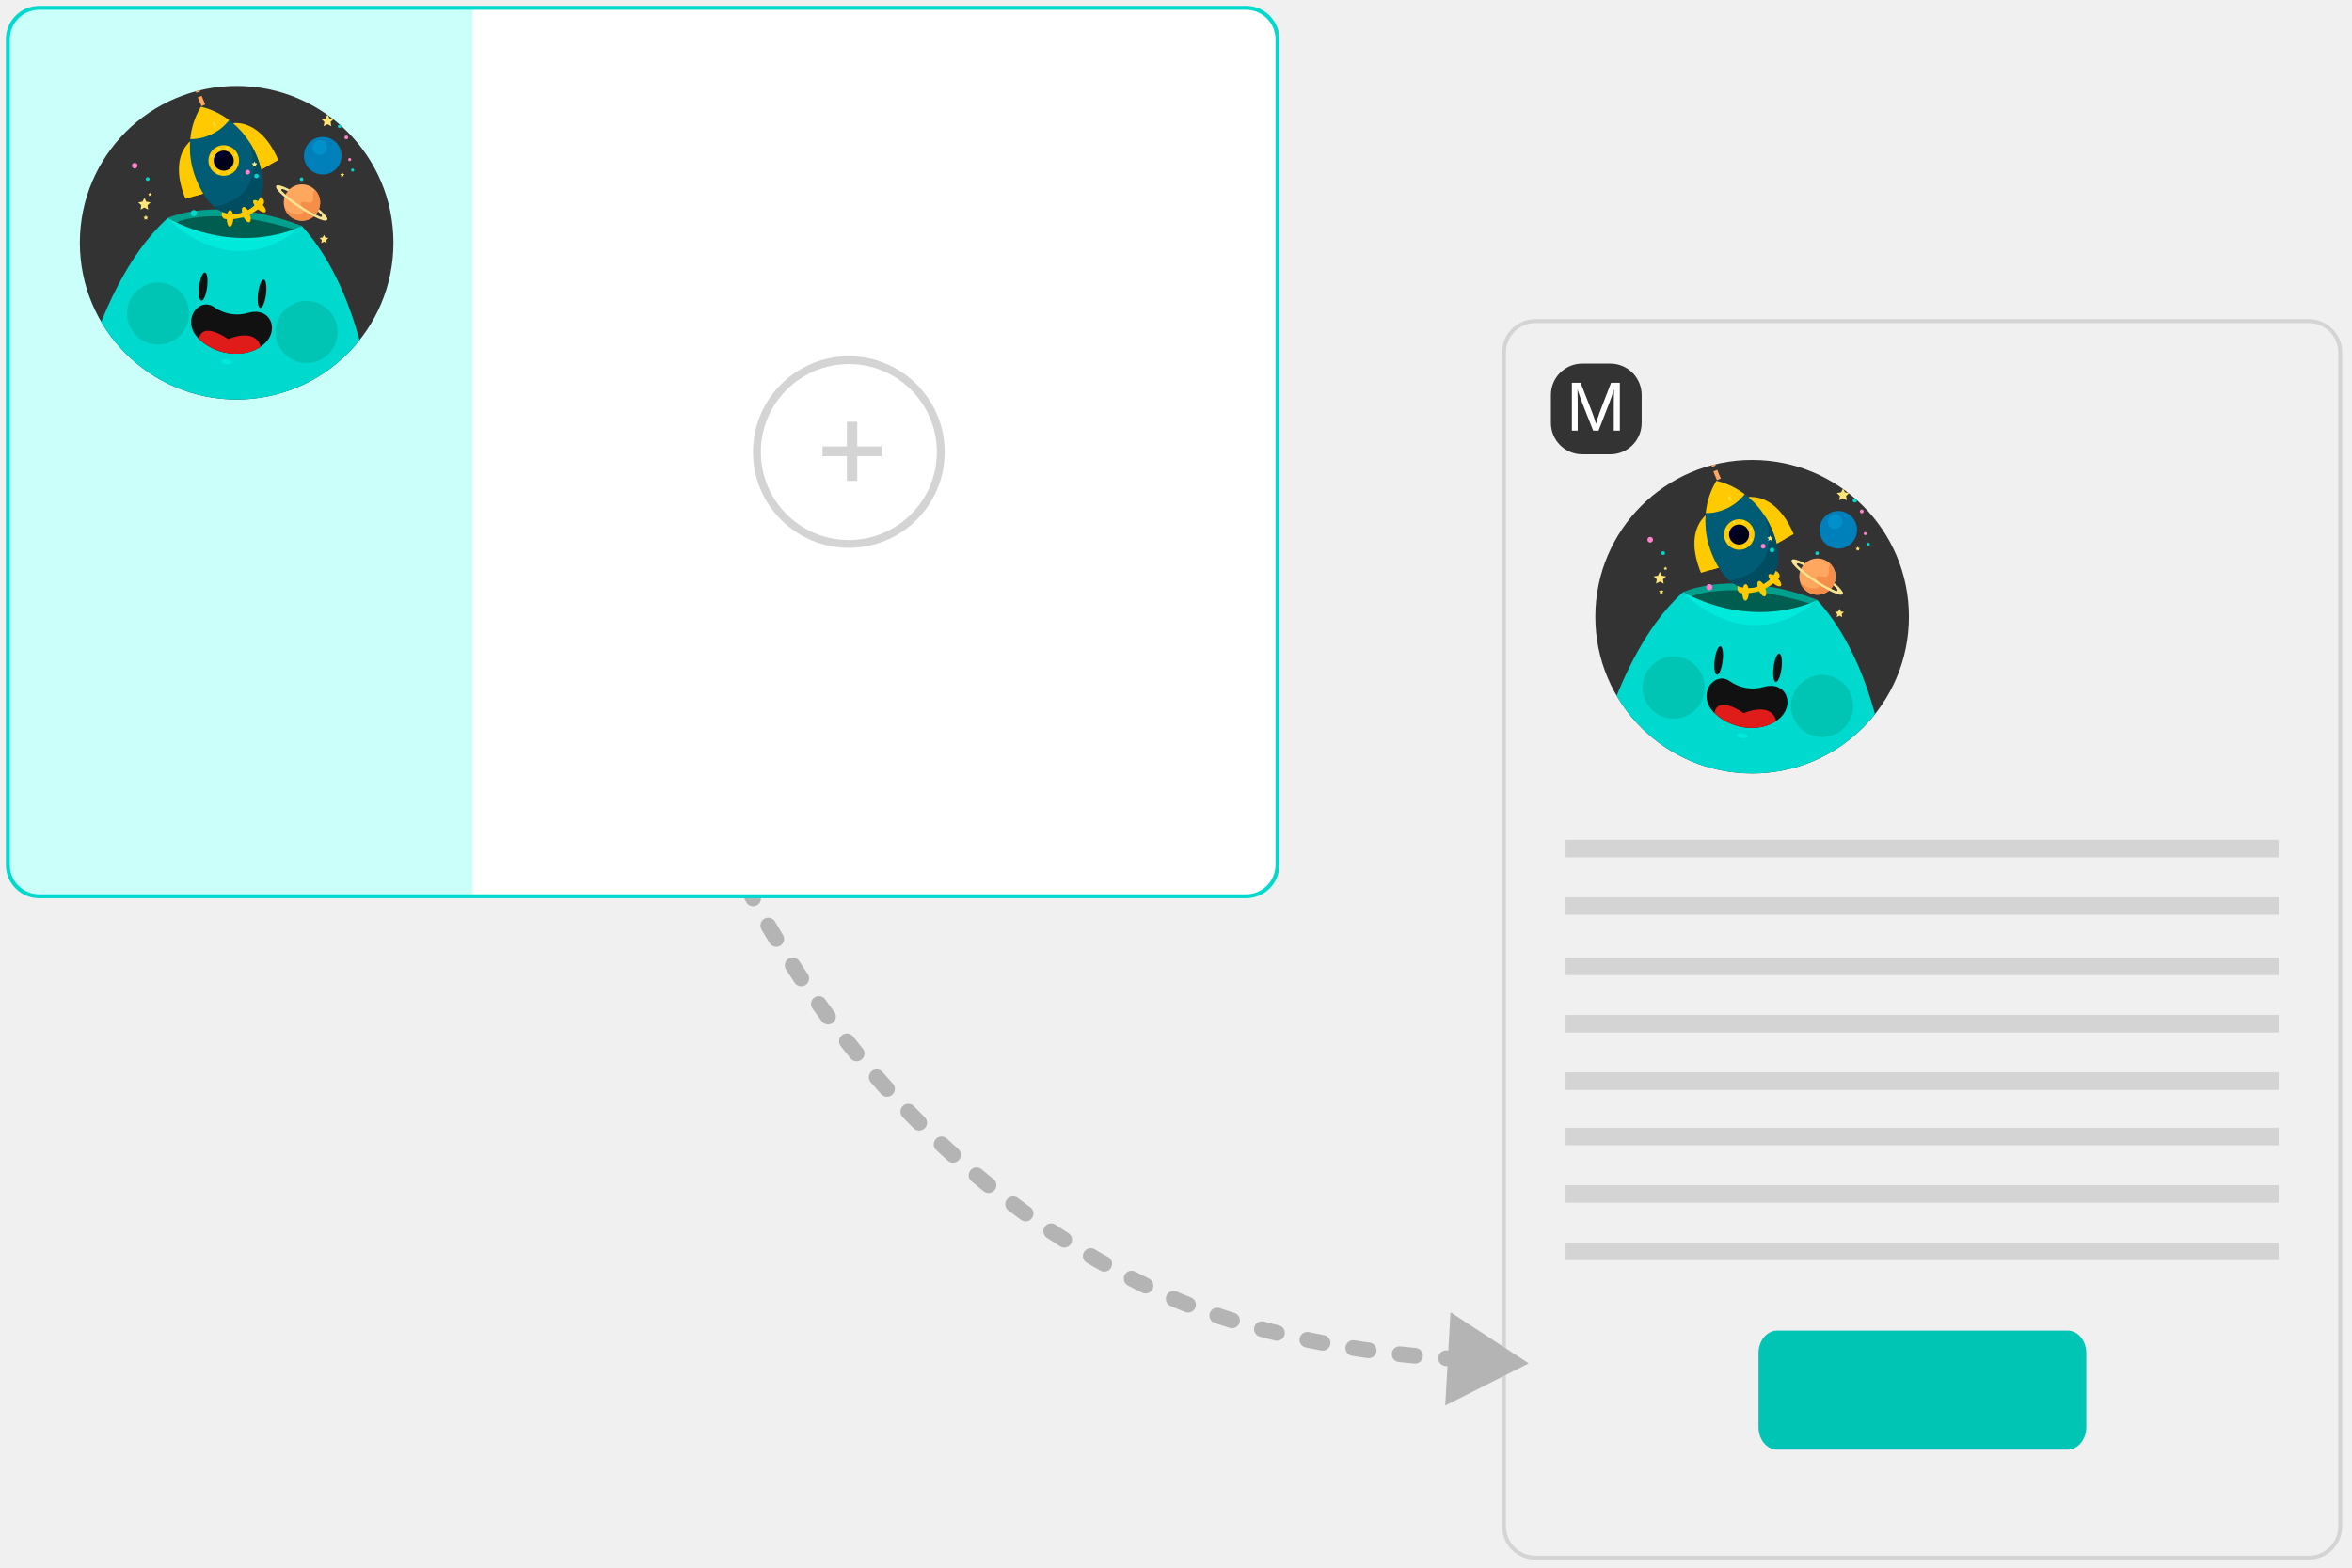
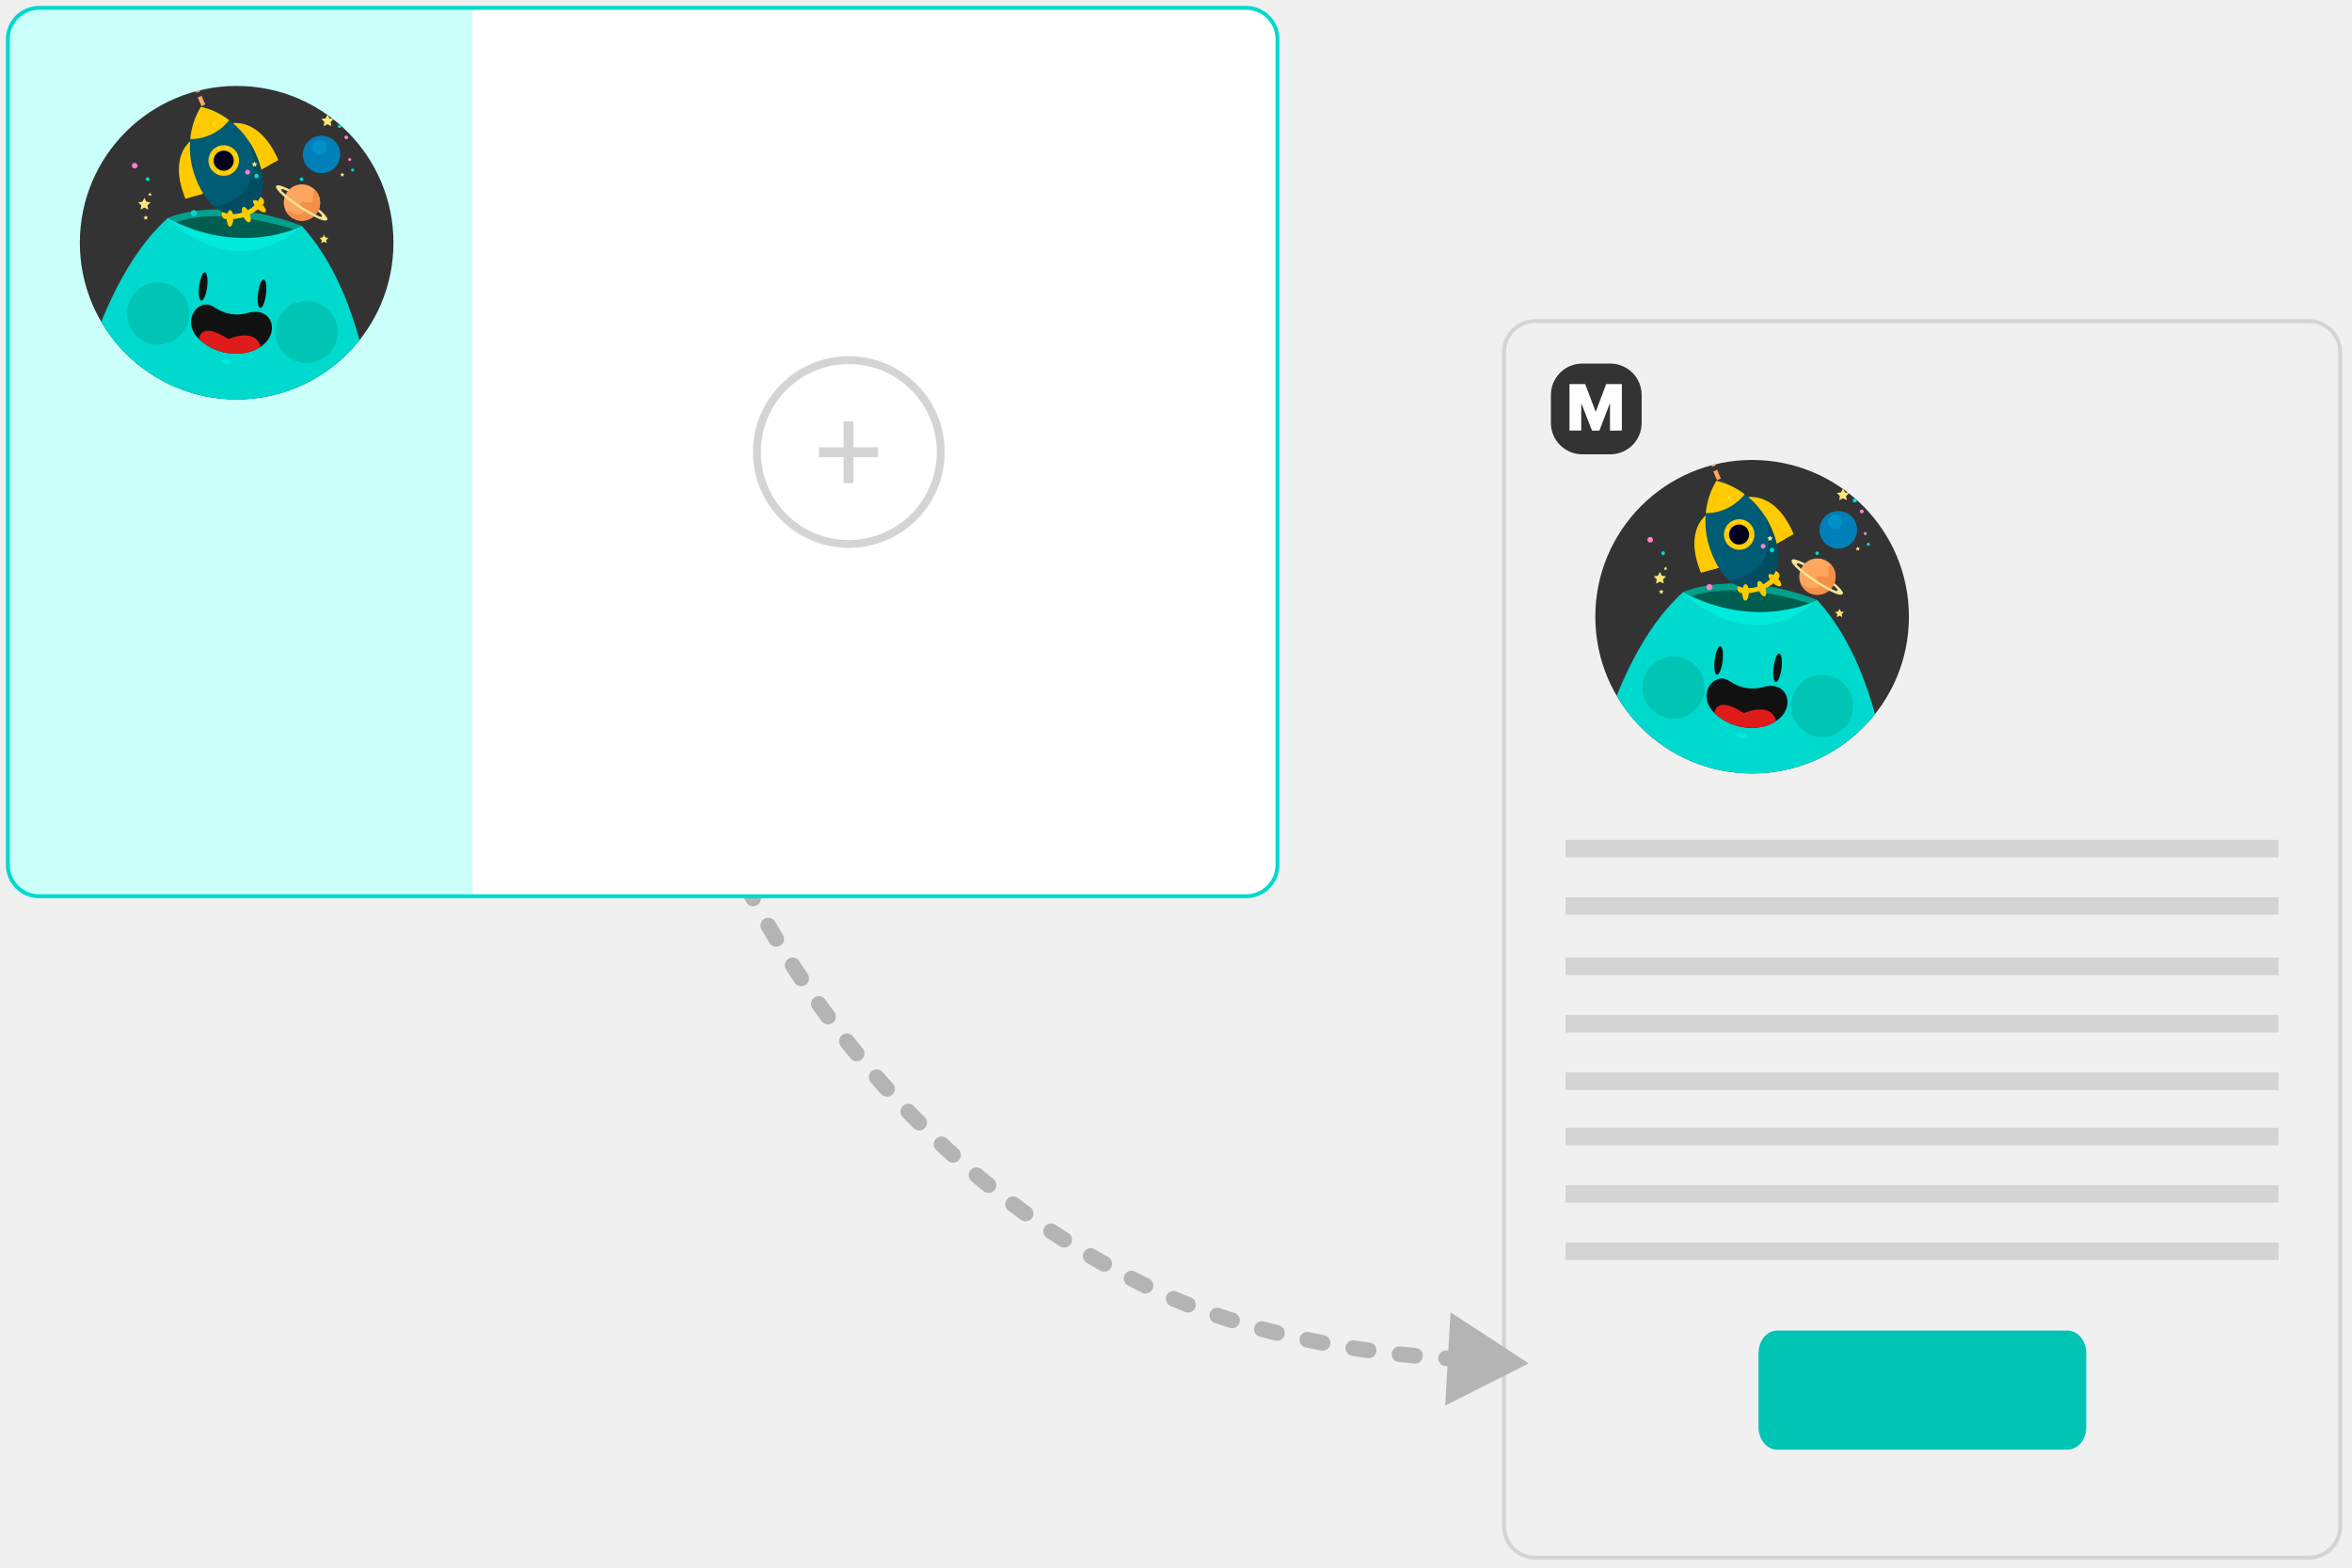
<svg xmlns="http://www.w3.org/2000/svg" id="Layer_1" data-name="Layer 1" viewBox="0 0 600 400">
  <defs>
-     <style>.cls-1,.cls-2,.cls-3,.cls-31,.cls-39{fill:none;}.cls-2{stroke:#00d9cd;}.cls-2,.cls-3,.cls-31,.cls-39{stroke-miterlimit:10;}.cls-3,.cls-39{stroke:#d4d4d4;}.cls-38,.cls-4{fill:#d4d4d4;}.cls-5{fill:#00c4b4;}.cls-6{clip-path:url(#clip-path);}.cls-7{fill:#333;}.cls-8{fill:#00d9cd;}.cls-9{fill:#111;}.cls-10{clip-path:url(#clip-path-2);}.cls-11{fill:#e01c1b;}.cls-12{fill:#00eadc;}.cls-13{fill:#00a08c;}.cls-14{fill:#005e50;}.cls-15{fill:#0080bb;}.cls-16{fill:#0091cb;}.cls-17{fill:#00b09c;}.cls-18,.cls-28{fill:#ffa65f;}.cls-19{fill:#ffcb00;}.cls-20{fill:#005b75;}.cls-21{fill:#004d61;}.cls-22{fill:#00001b;}.cls-23{fill:#000133;}.cls-24{fill:#ffdc37;}.cls-25{fill:#ffe677;}.cls-26{fill:#ff80cc;}.cls-27{fill:#f8e391;}.cls-28,.cls-29{fill-rule:evenodd;}.cls-29{fill:#f48e48;}.cls-30{font-size:16.8px;font-family:SFProDisplay-Black, SF Pro Display;}.cls-30,.cls-34{fill:#fff;}.cls-31{stroke:#b4b4b4;stroke-linecap:round;stroke-width:4px;stroke-dasharray:3.97 7.94;}.cls-32{fill:#b4b4b4;}.cls-33{clip-path:url(#clip-path-3);}.cls-35{fill:#cafffa;}.cls-36{clip-path:url(#clip-path-4);}.cls-37{clip-path:url(#clip-path-5);}.cls-38{font-size:32px;font-family:SFProDisplay-Regular, SF Pro Display;}.cls-39{stroke-width:2px;}</style>
+     <style>.cls-1,.cls-2,.cls-3,.cls-31,.cls-37{fill:none;}.cls-2{stroke:#00d9cd;}.cls-2,.cls-3,.cls-31,.cls-37{stroke-miterlimit:10;}.cls-3,.cls-37{stroke:#d4d4d4;}.cls-4{fill:#d4d4d4;}.cls-5{fill:#00c4b4;}.cls-6{clip-path:url(#clip-path);}.cls-7{fill:#333;}.cls-8{fill:#00d9cd;}.cls-9{fill:#111;}.cls-10{clip-path:url(#clip-path-2);}.cls-11{fill:#e01c1b;}.cls-12{fill:#00eadc;}.cls-13{fill:#00a08c;}.cls-14{fill:#005e50;}.cls-15{fill:#0080bb;}.cls-16{fill:#0091cb;}.cls-17{fill:#00b09c;}.cls-18,.cls-28{fill:#ffa65f;}.cls-19{fill:#ffcb00;}.cls-20{fill:#005b75;}.cls-21{fill:#004d61;}.cls-22{fill:#00001b;}.cls-23{fill:#000133;}.cls-24{fill:#ffdc37;}.cls-25{fill:#ffe677;}.cls-26{fill:#ff80cc;}.cls-27{fill:#f8e391;}.cls-28,.cls-29{fill-rule:evenodd;}.cls-29{fill:#f48e48;}.cls-30{fill:#fff;}.cls-31{stroke:#b4b4b4;stroke-linecap:round;stroke-width:4px;stroke-dasharray:3.97 7.94;}.cls-32{fill:#b4b4b4;}.cls-33{clip-path:url(#clip-path-3);}.cls-34{fill:#cafffa;}.cls-35{clip-path:url(#clip-path-4);}.cls-36{clip-path:url(#clip-path-5);}.cls-37{stroke-width:2px;}</style>
    <clipPath id="clip-path">
      <circle id="SVGID" class="cls-1" cx="446.97" cy="157.36" r="40" />
    </clipPath>
    <clipPath id="clip-path-2">
      <path id="SVGID-2" data-name="SVGID" class="cls-1" d="M449.92,175.27a10,10,0,0,1-8.52-1.37l-.12-.08c-4-2.78-8.7,3.49-3.91,8.12S450.21,187,454.28,183C457.83,179.48,455.6,173.68,449.92,175.27Z" />
    </clipPath>
    <clipPath id="clip-path-3">
      <rect class="cls-2" x="2" y="2" width="323.88" height="226.68" rx="8" ry="8" />
    </clipPath>
    <clipPath id="clip-path-4">
      <circle id="SVGID-3" data-name="SVGID" class="cls-1" cx="60.37" cy="61.93" r="40" />
    </clipPath>
    <clipPath id="clip-path-5">
      <path id="SVGID-4" data-name="SVGID" class="cls-1" d="M63.31,79.83a10.06,10.06,0,0,1-8.52-1.36l-.12-.09c-4-2.78-8.69,3.49-3.91,8.12s12.84,5,16.91,1C71.23,84,69,78.24,63.31,79.83Z" />
    </clipPath>
  </defs>
  <rect class="cls-3" x="383.67" y="81.93" width="213.33" height="315.51" rx="8" ry="8" />
  <rect class="cls-4" x="399.38" y="287.73" width="181.9" height="4.49" />
  <rect class="cls-4" x="399.38" y="302.39" width="181.9" height="4.48" />
  <rect class="cls-4" x="399.38" y="317.04" width="181.9" height="4.48" />
  <rect class="cls-4" x="399.38" y="244.32" width="181.9" height="4.49" />
  <rect class="cls-4" x="399.38" y="258.97" width="181.9" height="4.48" />
  <rect class="cls-4" x="399.38" y="273.62" width="181.9" height="4.48" />
  <rect class="cls-4" x="399.38" y="214.28" width="181.9" height="4.48" />
  <rect class="cls-4" x="399.38" y="228.93" width="181.9" height="4.48" />
  <path class="cls-5" d="M453.37,339.5h74.06c2.64,0,4.78,2.58,4.78,5.75v18.89c0,3.18-2.14,5.75-4.78,5.75H453.37c-2.64,0-4.77-2.57-4.77-5.75V345.25C448.6,342.08,450.73,339.5,453.37,339.5Z" />
  <g class="cls-6">
    <rect class="cls-7" x="386.24" y="100.22" width="117.71" height="117.71" />
    <path class="cls-5" d="M395.63,182.16c8,4.17,19.39,3,21,2.8l-.69-5.77c-4.7.56-17.69.66-21.28-5.44-2.67-4.54,0-12.54,7.66-23.15l-4.71-3.4c-9.39,13-12,22.63-7.95,29.5A14.57,14.57,0,0,0,395.63,182.16Z" />
    <path class="cls-5" d="M497.7,195.1c-6.19-6.43-18.35-7.85-20.09-8l-2,6.43c5.05.51,18.34,3.48,19.13,10.95.59,5.57-5.85,13.64-18.63,23.33l3.2,4.81c15.64-11.86,22.81-21.73,21.91-30.15A12.32,12.32,0,0,0,497.7,195.1Z" />
    <path class="cls-8" d="M483.18,238.91c2.18-50.21-9.13-74.31-19.61-85.81l0,0a26.62,26.62,0,0,1-10.75,4.4,33.09,33.09,0,0,1-10.4-.67c-4.71-.87-9.72-2.46-13-5.79l-.33.29c-19.7,18-27,59.42-29.51,80.55a28.36,28.36,0,0,0,9.79,25c19.27,16.31,41,12.87,55.68,7.26A28.31,28.31,0,0,0,483.18,238.91Z" />
    <path class="cls-5" d="M483.18,238.91c1.06-24.5-1.09-42.77-4.78-56.41,0,1.36-.11,2.7-.18,4.05C477.34,202,475.69,217.71,467,231c-4,6.18-9.16,11.28-16,14.24a45.69,45.69,0,0,1-20.53,3.22c-6.36-.33-12.69-1.81-18-5.38a31,31,0,0,1-10.33-12.24c-.71-1.44-1.34-2.9-1.91-4.39-.27,1.93-.5,3.76-.71,5.46a28.36,28.36,0,0,0,9.79,25c19.27,16.31,41,12.87,55.68,7.26A28.31,28.31,0,0,0,483.18,238.91Z" />
    <path class="cls-9" d="M439.45,168.64c-.25,2-.9,3.57-1.46,3.5s-.82-1.75-.57-3.75.9-3.57,1.46-3.5S439.7,166.64,439.45,168.64Z" />
    <path class="cls-9" d="M454.47,170.5c-.25,2-.91,3.57-1.47,3.5s-.81-1.75-.56-3.75.9-3.57,1.46-3.5S454.72,168.5,454.47,170.5Z" />
    <path class="cls-9" d="M449.92,175.27a10,10,0,0,1-8.52-1.37l-.12-.08c-4-2.78-8.7,3.49-3.91,8.12S450.21,187,454.28,183C457.83,179.48,455.6,173.68,449.92,175.27Z" />
    <g class="cls-10">
      <path class="cls-11" d="M437.34,182.12s.09-5.05,7.51-.16c0,0,7-3.15,8.28,2.1C453.13,184.06,446,189.63,437.34,182.12Z" />
    </g>
    <path class="cls-5" d="M472.72,180.7a7.92,7.92,0,1,1-6.52-8.36A7.93,7.93,0,0,1,472.72,180.7Z" />
    <path class="cls-5" d="M434.84,176a7.92,7.92,0,1,1-6.52-8.36A7.93,7.93,0,0,1,434.84,176Z" />
    <path class="cls-12" d="M443.08,187.56c0,.35.54.7,1.31.8s1.42-.11,1.46-.45-.55-.7-1.31-.79S443.12,187.22,443.08,187.56Z" />
    <path class="cls-13" d="M429.36,151.06s13-6.09,34.21,2C463.57,153.1,448.4,166.72,429.36,151.06Z" />
    <path class="cls-14" d="M431.17,152.33s9.54-4.89,30.92,1.78C462.09,154.11,450.64,164.48,431.17,152.33Z" />
    <circle class="cls-15" cx="468.95" cy="135.15" r="4.79" transform="translate(-18.37 161.52) rotate(-19.17)" />
    <circle class="cls-15" cx="445.59" cy="108.2" r="2.92" transform="translate(185.63 485.93) rotate(-69.11)" />
    <path class="cls-15" d="M451.73,108.55a1.23,1.23,0,0,1-1.37,1.06,1.22,1.22,0,1,1,.3-2.42A1.22,1.22,0,0,1,451.73,108.55Z" />
    <path class="cls-15" d="M448.57,110a1.16,1.16,0,1,1-.34,1.61A1.15,1.15,0,0,1,448.57,110Z" />
    <circle class="cls-16" cx="468.14" cy="133.1" r="1.83" transform="translate(17.36 316.6) rotate(-38.02)" />
    <path class="cls-12" d="M429.27,151.07s16.26,17.59,34.38,2C463.65,153.08,448.5,161.24,429.27,151.07Z" />
    <path class="cls-17" d="M392.47,149.47s.33-2.47,4.95-8.07l6.24,7.6S398.86,154.45,392.47,149.47Z" />
    <path class="cls-5" d="M395.94,153.12s10.88,2.74,9.4-6.27c0,0-1.16-5.71-2.72-1.13-1,3-2.88,5.12-9.36,2C393.26,147.75,390.22,151.05,395.94,153.12Z" />
    <path class="cls-5" d="M400.12,146.59h0a1.59,1.59,0,0,1-1.15-1.94l1.23-4.85a1.6,1.6,0,0,1,1.94-1.15h0a1.61,1.61,0,0,1,1.16,1.94l-1.24,4.85A1.59,1.59,0,0,1,400.12,146.59Z" />
    <path class="cls-18" d="M462.79,110.61l-1,.46a20.28,20.28,0,0,1,.9,2.17l1-.33A22.21,22.21,0,0,0,462.79,110.61Z" />
    <path class="cls-18" d="M461,107.42l-.87.6a19.78,19.78,0,0,1,1.23,2l.93-.5A23.94,23.94,0,0,0,461,107.42Z" />
    <path class="cls-18" d="M458.58,104.56l-.72.77a18.19,18.19,0,0,1,1.54,1.75l.84-.64A18.45,18.45,0,0,0,458.58,104.56Z" />
    <path class="cls-18" d="M455.63,102.27l-.5.93a12.77,12.77,0,0,1,1.89,1.36l.65-.83A14,14,0,0,0,455.63,102.27Z" />
    <path class="cls-18" d="M452.18,100.87l-.25,1a11.85,11.85,0,0,1,2.19.77l.43-1A12.58,12.58,0,0,0,452.18,100.87Z" />
    <path class="cls-18" d="M448.47,100.56v1a12.94,12.94,0,0,1,2.33.08l.16-1A13.94,13.94,0,0,0,448.47,100.56Z" />
    <path class="cls-18" d="M444.8,101.22l.28,1a10.83,10.83,0,0,1,1.12-.29,11.08,11.08,0,0,1,1.15-.21l-.1-1a10.38,10.38,0,0,0-1.24.22C445.61,101,445.19,101.08,444.8,101.22Z" />
    <path class="cls-18" d="M441.35,102.63l.51.92,1.05-.52,1.08-.44-.36-1-1.16.47Z" />
    <path class="cls-18" d="M438.39,105l.77.71a3.87,3.87,0,0,1,.4-.41l.42-.39c.3-.25.61-.47.92-.71l-.6-.87c-.33.26-.68.51-1,.78l-.47.43A3.19,3.19,0,0,0,438.39,105Z" />
    <path class="cls-18" d="M436.38,108.15l1,.38.23-.52.12-.26a2,2,0,0,1,.14-.25l.28-.5c.1-.16.22-.31.33-.47l-.86-.62c-.12.18-.25.35-.36.53l-.32.56a2.49,2.49,0,0,0-.15.28l-.13.29Z" />
    <path class="cls-18" d="M435.6,111.83l1,.06c.05-.38.06-.77.13-1.15,0-.19.06-.39.1-.57l.14-.56-1-.27-.15.61c0,.21-.07.42-.11.63C435.66,111,435.65,111.41,435.6,111.83Z" />
    <path class="cls-18" d="M435.81,115.54l1-.17a16.81,16.81,0,0,1-.21-2.34l-1.06,0A18.74,18.74,0,0,0,435.81,115.54Z" />
    <path class="cls-18" d="M436.68,119.11l1-.32c-.24-.75-.45-1.51-.62-2.28l-1,.22A21.4,21.4,0,0,0,436.68,119.11Z" />
    <path class="cls-18" d="M438,122.53l1-.45c-.34-.72-.64-1.45-.92-2.19l-1,.37C437.36,121,437.67,121.78,438,122.53Z" />
    <path class="cls-5" d="M397.09,145.82h0a1.6,1.6,0,0,1-1.16-1.94l1.24-4.85a1.59,1.59,0,0,1,1.94-1.15h0a1.6,1.6,0,0,1,1.15,1.94L399,144.67A1.6,1.6,0,0,1,397.09,145.82Z" />
    <path class="cls-19" d="M451.68,145.94a1.4,1.4,0,0,1,2,.23,1.11,1.11,0,0,1,0,1.5,11.81,11.81,0,0,1-9.43,3.67,1.09,1.09,0,0,1-.95-.71,1.69,1.69,0,0,1,.82-2Z" />
    <path class="cls-19" d="M446.05,126.89s6.85-1.51,11.52,9.38L453,138.83Z" />
    <path class="cls-19" d="M453.15,132.67a17.35,17.35,0,0,0-6.34-5.84,4,4,0,0,0-.76.06L453,138.83l2.34-1.3A19.11,19.11,0,0,0,453.15,132.67Z" />
    <path class="cls-19" d="M435.34,131.37s-5.89,3.82-1.42,14.79l5-1.47Z" />
    <path class="cls-19" d="M434.46,140.49a17.43,17.43,0,0,1,.29-8.62,4,4,0,0,1,.59-.5L439,144.69l-2.57.75A19.14,19.14,0,0,1,434.46,140.49Z" />
    <path class="cls-20" d="M437.86,122.68s-5.78,8.42-.78,19.53S449,149.35,449,149.35s7.69-2.16,3.3-13.52S437.86,122.68,437.86,122.68Z" />
    <path class="cls-21" d="M450.2,131.63c1.4,3.9,1.51,8.28-.48,11.61-1.51,2.51-5,4.41-8.53,4.88a7,7,0,0,0,7.83,1.23s7.69-2.16,3.3-13.52A23.87,23.87,0,0,0,450.2,131.63Z" />
    <path class="cls-19" d="M445.07,126.1a19,19,0,0,0-7.21-3.42,19.26,19.26,0,0,0-2.71,8.25A12.61,12.61,0,0,0,445.07,126.1Z" />
    <path class="cls-19" d="M447.27,134.89a3.89,3.89,0,1,1-5.09-2.09A3.88,3.88,0,0,1,447.27,134.89Z" />
    <path class="cls-22" d="M446,135.4a2.56,2.56,0,1,1-3.35-1.37A2.56,2.56,0,0,1,446,135.4Z" />
    <path class="cls-23" d="M442.13,136.82a1.8,1.8,0,0,1,.82-1.33,5.13,5.13,0,0,0,.9-.62,1.28,1.28,0,0,0,.23-.38,1.73,1.73,0,0,0-2.57,2.09,1.71,1.71,0,0,0,.72.82A1.28,1.28,0,0,1,442.13,136.82Z" />
    <path class="cls-24" d="M441.77,127.69a.69.69,0,0,1-.53-1.27" />
    <path class="cls-24" d="M442.72,133.19a.35.35,0,0,1-.64.27.36.36,0,0,1,.19-.46A.35.35,0,0,1,442.72,133.19Z" />
    <path class="cls-24" d="M444.93,133.09a.35.35,0,0,1-.18.46.36.36,0,0,1-.46-.19.34.34,0,0,1,.19-.45A.34.34,0,0,1,444.93,133.09Z" />
    <path class="cls-24" d="M447,134.8a.36.36,0,0,1-.19.46.35.35,0,1,1,.19-.46Z" />
    <path class="cls-24" d="M447,137.63a.34.34,0,0,1-.18.45.35.35,0,0,1-.46-.18.36.36,0,0,1,.19-.46A.34.34,0,0,1,447,137.63Z" />
    <path class="cls-24" d="M445.29,139.33a.34.34,0,0,1-.19.45.34.34,0,0,1-.45-.18.35.35,0,0,1,.18-.46A.36.36,0,0,1,445.29,139.33Z" />
    <path class="cls-24" d="M442.62,139.25a.34.34,0,0,1-.18.45.35.35,0,0,1-.46-.18.36.36,0,0,1,.19-.46A.34.34,0,0,1,442.62,139.25Z" />
    <path class="cls-24" d="M441.06,137.85a.34.34,0,0,1-.18.45.35.35,0,0,1-.46-.18.36.36,0,0,1,.19-.46A.34.34,0,0,1,441.06,137.85Z" />
    <path class="cls-24" d="M441,135.11a.36.36,0,0,1-.19.46.35.35,0,0,1-.45-.19.35.35,0,0,1,.64-.27Z" />
    <path class="cls-19" d="M453.35,147.42c.84.8,1.27,1.72.95,2.06s-1.26,0-2.11-.84-1.27-1.72-.95-2.06S452.5,146.62,453.35,147.42Z" />
    <path class="cls-19" d="M450.24,149.88c.45,1.08.46,2.09,0,2.27s-1.14-.54-1.59-1.62-.46-2.08,0-2.26S449.79,148.81,450.24,149.88Z" />
    <path class="cls-19" d="M444.44,151.14c0,1.16.34,2.11.8,2.12s.86-.92.89-2.08-.33-2.12-.8-2.13S444.47,150,444.44,151.14Z" />
    <polygon class="cls-25" points="470.15 124.64 470.64 125.63 471.73 125.79 470.94 126.56 471.13 127.64 470.15 127.13 469.18 127.64 469.36 126.56 468.57 125.79 469.67 125.63 470.15 124.64" />
    <polygon class="cls-25" points="473.93 139.46 474.09 139.8 474.47 139.86 474.2 140.13 474.26 140.5 473.93 140.32 473.59 140.5 473.65 140.13 473.38 139.86 473.76 139.8 473.93 139.46" />
    <polygon class="cls-25" points="423.44 145.91 423.93 146.9 425.02 147.06 424.23 147.83 424.41 148.91 423.44 148.4 422.46 148.91 422.65 147.83 421.86 147.06 422.95 146.9 423.44 145.91" />
    <polygon class="cls-25" points="424.87 144.57 425.01 144.87 425.33 144.91 425.1 145.14 425.15 145.46 424.87 145.31 424.58 145.46 424.63 145.14 424.4 144.91 424.72 144.87 424.87 144.57" />
    <polygon class="cls-25" points="423.8 150.37 423.98 150.74 424.4 150.8 424.1 151.1 424.17 151.51 423.8 151.32 423.43 151.51 423.5 151.1 423.19 150.8 423.61 150.74 423.8 150.37" />
    <polygon class="cls-25" points="451.54 136.62 451.76 137.07 452.26 137.14 451.9 137.49 451.98 137.99 451.54 137.75 451.09 137.99 451.18 137.49 450.82 137.14 451.31 137.07 451.54 136.62" />
    <polygon class="cls-25" points="454.36 113.34 454.85 114.33 455.94 114.49 455.15 115.25 455.34 116.34 454.36 115.83 453.39 116.34 453.57 115.25 452.78 114.49 453.88 114.33 454.36 113.34" />
    <polygon class="cls-25" points="450.2 103.69 450.49 104.26 451.12 104.36 450.66 104.8 450.77 105.43 450.2 105.14 449.64 105.43 449.75 104.8 449.29 104.36 449.92 104.26 450.2 103.69" />
    <path class="cls-26" d="M475.43,130.5a.48.48,0,0,1-.48.48.49.49,0,1,1,.48-.48Z" />
    <path class="cls-26" d="M476.16,127a.61.61,0,1,1-.6-.6A.6.6,0,0,1,476.16,127Z" />
    <path class="cls-26" d="M435.13,110.37a.49.49,0,0,1-.48.48.48.48,0,0,1-.48-.48.47.47,0,0,1,.48-.48A.48.48,0,0,1,435.13,110.37Z" />
    <path class="cls-26" d="M435.86,106.82a.61.61,0,1,1-.61-.6A.61.61,0,0,1,435.86,106.82Z" />
    <circle class="cls-26" cx="472.72" cy="122.32" r="0.65" />
    <circle class="cls-26" cx="475.82" cy="136.15" r="0.39" />
    <path class="cls-26" d="M421.69,137.71A.72.72,0,1,1,421,137,.72.72,0,0,1,421.69,137.71Z" />
    <path class="cls-26" d="M450.4,139.36a.62.62,0,1,1-.62-.61A.62.62,0,0,1,450.4,139.36Z" />
    <path class="cls-26" d="M464.27,148.52a.36.36,0,0,1-.35.36.36.36,0,0,1,0-.71A.35.35,0,0,1,464.27,148.52Z" />
    <path class="cls-26" d="M436.86,149.81a.79.79,0,1,1-.79-.78A.79.79,0,0,1,436.86,149.81Z" />
    <path class="cls-8" d="M471.34,121.93a.73.73,0,0,1-.72.73.73.73,0,0,1-.73-.73.73.73,0,0,1,.73-.72A.72.72,0,0,1,471.34,121.93Z" />
    <circle class="cls-26" cx="441.98" cy="115.22" r="0.65" />
    <path class="cls-8" d="M440.6,114.83a.72.72,0,1,1-1.44,0,.72.72,0,0,1,1.44,0Z" />
    <path class="cls-8" d="M473.73,127.69a.5.5,0,0,1-.5.51.51.51,0,1,1,0-1A.5.5,0,0,1,473.73,127.69Z" />
    <polygon class="cls-25" points="433.79 115.75 433.3 116.74 432.21 116.9 433 117.67 432.82 118.76 433.79 118.24 434.77 118.76 434.58 117.67 435.37 116.9 434.28 116.74 433.79 115.75" />
    <path class="cls-26" d="M427.79,118.07a.6.6,0,1,0,.6-.61A.6.6,0,0,0,427.79,118.07Z" />
    <path class="cls-26" d="M430.57,113.43a.65.65,0,0,0,.65.65.65.65,0,1,0,0-1.3A.65.65,0,0,0,430.57,113.43Z" />
    <path class="cls-8" d="M432.61,113.05a.72.72,0,0,0,1.44,0,.72.72,0,1,0-1.44,0Z" />
    <circle class="cls-8" cx="430.72" cy="118.81" r="0.51" />
    <path class="cls-8" d="M464,141.16a.46.46,0,0,1-.46.46.47.47,0,0,1-.46-.46.46.46,0,0,1,.46-.46A.45.45,0,0,1,464,141.16Z" />
    <path class="cls-8" d="M452.62,140.35a.57.57,0,0,1-.58.57.56.56,0,0,1-.57-.57.57.57,0,0,1,.57-.58A.58.58,0,0,1,452.62,140.35Z" />
    <path class="cls-8" d="M424.75,141.13a.48.48,0,1,1-.47-.48A.47.47,0,0,1,424.75,141.13Z" />
    <path class="cls-8" d="M477,138.87a.4.4,0,1,1-.8,0,.4.4,0,0,1,.8,0Z" />
    <path class="cls-5" d="M394.11,145.12h0a1.59,1.59,0,0,1-1.15-1.94l1.23-4.85a1.6,1.6,0,0,1,1.94-1.15h0a1.61,1.61,0,0,1,1.16,1.94L396.05,144A1.59,1.59,0,0,1,394.11,145.12Z" />
    <path class="cls-27" d="M458.38,143.79c.06-.13.24-.18.5-.08a28.26,28.26,0,0,1,5.12,2.85,28.63,28.63,0,0,1,4.6,3.63c.2.2.21.39.12.49l1.3.87,0,0c.62-.92-3.46-4-5.7-5.48s-6.63-4.08-7.25-3.16c0,0,0,0,0,0Z" />
    <path class="cls-28" d="M459.78,144.56a4.63,4.63,0,1,0,6.42-1.29A4.62,4.62,0,0,0,459.78,144.56Z" />
    <path class="cls-29" d="M466.93,143.88c-.66.69-.2,1.86-.54,2.76-.25.66-.76.61-1.34.48s-2.08-.37-1.73.53c.18.48.66.8.82,1.3.35,1.09-1.13,1.29-1.88,1.18a5.7,5.7,0,0,1-3-1.46,4.63,4.63,0,1,0,7.66-4.79Z" />
    <path class="cls-27" d="M470.07,151.09,468.38,150l.22.23c.36.37.13.71-.34.52a28.58,28.58,0,0,1-5.13-2.85,29.12,29.12,0,0,1-4.6-3.63c-.35-.37-.13-.71.35-.52l.3.12-1.69-1.13a.55.55,0,0,0-.4.19c-.61.92,3.46,4,5.7,5.48s6.64,4.08,7.25,3.16A.51.51,0,0,0,470.07,151.09Z" />
    <polygon class="cls-25" points="469.26 155.34 469.61 156.04 470.38 156.15 469.82 156.69 469.95 157.46 469.26 157.1 468.57 157.46 468.7 156.69 468.14 156.15 468.92 156.04 469.26 155.34" />
  </g>
  <rect class="cls-7" x="395.64" y="92.77" width="23.15" height="23.15" rx="8" ry="8" />
-   <text class="cls-30" transform="translate(399.52 109.88)">M</text>
+   <path class="cls-30" d="M410.71,109.88V103h-.07L408,109.88h-1.87L403.44,103h-.06v6.86h-3V98h4l2.66,7h.06l2.64-7h4v11.84Z" />
  <path class="cls-31" d="M372.86,346.79c-18.33-.92-50.1-4.4-77-17C204.78,287,177.34,195.69,177.34,195.69" />
  <polygon class="cls-32" points="370.02 334.81 389.98 347.87 368.68 358.63 370.02 334.81" />
  <g class="cls-33">
-     <rect class="cls-34" x="-17.76" y="-4.92" width="363.41" height="253.72" />
-     <rect class="cls-35" x="2" y="2" width="118.54" height="416.73" />
-     <g class="cls-36">
+     <rect class="cls-30" x="-17.76" y="-4.92" width="363.41" height="253.72" />
+     <rect class="cls-34" x="2" y="2" width="118.54" height="416.73" />
+     <g class="cls-35">
      <rect class="cls-7" x="-0.37" y="4.78" width="117.71" height="117.71" />
      <path class="cls-5" d="M9,86.72c8,4.17,19.39,3,21,2.8l-.68-5.77c-4.71.56-17.7.67-21.29-5.43C5.4,73.77,8,65.77,15.72,55.17L11,51.76c-9.39,13-12,22.63-7.95,29.51A14.62,14.62,0,0,0,9,86.72Z" />
      <path class="cls-5" d="M111.09,99.67c-6.19-6.43-18.35-7.86-20.09-8l-2,6.42c5,.52,18.34,3.48,19.13,11,.59,5.56-5.85,13.63-18.62,23.32l3.19,4.82c15.65-11.87,22.81-21.74,21.91-30.16A12.3,12.3,0,0,0,111.09,99.67Z" />
      <path class="cls-8" d="M96.57,143.47C98.75,93.26,87.44,69.16,77,57.66l0,0a26.56,26.56,0,0,1-10.75,4.4,33.09,33.09,0,0,1-10.4-.67c-4.71-.87-9.72-2.46-13-5.79l-.33.29c-19.7,18-27,59.43-29.5,80.55a28.33,28.33,0,0,0,9.79,25c19.26,16.31,41,12.87,55.68,7.27A28.33,28.33,0,0,0,96.57,143.47Z" />
      <path class="cls-5" d="M96.57,143.47c1.06-24.49-1.08-42.77-4.78-56.4-.05,1.35-.11,2.7-.18,4-.88,15.44-2.53,31.16-11.18,44.44-4,6.18-9.16,11.29-16,14.25A45.82,45.82,0,0,1,43.9,153c-6.35-.33-12.69-1.81-18-5.37a31.16,31.16,0,0,1-10.33-12.25c-.71-1.44-1.34-2.9-1.91-4.39-.27,1.93-.5,3.76-.7,5.46a28.33,28.33,0,0,0,9.79,25c19.26,16.31,41,12.87,55.68,7.27A28.33,28.33,0,0,0,96.57,143.47Z" />
      <path class="cls-9" d="M52.84,73.21c-.25,2-.9,3.56-1.46,3.49S50.56,75,50.81,73s.91-3.57,1.47-3.5S53.09,71.2,52.84,73.21Z" />
      <path class="cls-9" d="M67.86,75.07c-.25,2-.9,3.56-1.47,3.5s-.81-1.75-.56-3.76.9-3.56,1.46-3.49S68.11,73.06,67.86,75.07Z" />
      <path class="cls-9" d="M63.31,79.83a10.06,10.06,0,0,1-8.52-1.36l-.12-.09c-4-2.78-8.69,3.49-3.91,8.12s12.84,5,16.91,1C71.23,84,69,78.24,63.31,79.83Z" />
-       <g class="cls-37">
+       <g class="cls-36">
        <path class="cls-11" d="M50.73,86.69s.09-5.06,7.51-.17c0,0,7-3.15,8.28,2.1C66.52,88.62,59.4,94.19,50.73,86.69Z" />
      </g>
      <path class="cls-5" d="M86.11,85.26a7.92,7.92,0,1,1-6.52-8.36A7.92,7.92,0,0,1,86.11,85.26Z" />
      <path class="cls-5" d="M48.23,80.56a7.92,7.92,0,1,1-6.52-8.36A7.92,7.92,0,0,1,48.23,80.56Z" />
      <path class="cls-12" d="M56.47,92.13c0,.34.54.69,1.31.79s1.42-.11,1.46-.45-.54-.7-1.31-.79S56.51,91.78,56.47,92.13Z" />
      <path class="cls-13" d="M42.75,55.62s13-6.09,34.21,2C77,57.66,61.79,71.28,42.75,55.62Z" />
      <path class="cls-14" d="M44.56,56.89S54.1,52,75.48,58.67C75.48,58.67,64,69,44.56,56.89Z" />
-       <circle class="cls-15" cx="82.34" cy="39.72" r="4.79" transform="translate(-8.48 29.25) rotate(-19.17)" />
+       <circle class="cls-15" cx="82.34" cy="39.72" r="4.79" transform="matrix(0.94, -0.33, 0.33, 0.94, -8.48, 29.25)" />
      <circle class="cls-15" cx="58.98" cy="12.76" r="2.92" transform="translate(26.03 63.32) rotate(-69.11)" />
      <path class="cls-15" d="M65.12,13.11a1.24,1.24,0,0,1-1.37,1.07,1.23,1.23,0,0,1-1.06-1.37,1.21,1.21,0,0,1,1.36-1.06A1.22,1.22,0,0,1,65.12,13.11Z" />
      <path class="cls-15" d="M62,14.6a1.16,1.16,0,1,1-.34,1.61A1.16,1.16,0,0,1,62,14.6Z" />
      <circle class="cls-16" cx="81.54" cy="37.66" r="1.83" transform="translate(-5.89 58.21) rotate(-38.02)" />
      <path class="cls-12" d="M42.67,55.63s16.26,17.59,34.37,2C77,57.64,61.89,65.8,42.67,55.63Z" />
      <path class="cls-17" d="M5.86,54s.33-2.47,5-8.07l6.24,7.6S12.25,59,5.86,54Z" />
      <path class="cls-5" d="M9.34,57.68s10.87,2.75,9.39-6.27c0,0-1.16-5.71-2.72-1.13-1,3-2.88,5.12-9.36,2C6.65,52.31,3.61,55.61,9.34,57.68Z" />
      <path class="cls-5" d="M13.51,51.16h0a1.6,1.6,0,0,1-1.15-1.95l1.23-4.84a1.61,1.61,0,0,1,1.94-1.16h0a1.6,1.6,0,0,1,1.16,1.94L15.45,50A1.61,1.61,0,0,1,13.51,51.16Z" />
      <path class="cls-18" d="M76.18,15.18l-1,.45a19.14,19.14,0,0,1,.9,2.17l1-.33A19.33,19.33,0,0,0,76.18,15.18Z" />
      <path class="cls-18" d="M74.34,12l-.86.6a23,23,0,0,1,1.22,2l.93-.5A21.78,21.78,0,0,0,74.34,12Z" />
      <path class="cls-18" d="M72,9.12l-.71.77a20,20,0,0,1,1.54,1.76l.83-.65A18.45,18.45,0,0,0,72,9.12Z" />
      <path class="cls-18" d="M69,6.83l-.51.93a14.26,14.26,0,0,1,1.9,1.36l.65-.83A15.19,15.19,0,0,0,69,6.83Z" />
      <path class="cls-18" d="M65.57,5.43l-.25,1a11.52,11.52,0,0,1,2.2.78l.42-1A12.34,12.34,0,0,0,65.57,5.43Z" />
      <path class="cls-18" d="M61.86,5.12V6.18a12.08,12.08,0,0,1,2.33.07l.17-1A13.15,13.15,0,0,0,61.86,5.12Z" />
      <path class="cls-18" d="M58.19,5.78l.28,1c.36-.13.75-.19,1.12-.29a11.58,11.58,0,0,1,1.15-.21l-.1-1a10.75,10.75,0,0,0-1.24.22C59,5.57,58.58,5.64,58.19,5.78Z" />
      <path class="cls-18" d="M54.74,7.2l.51.91,1-.52,1.08-.44-.36-1-1.16.47Z" />
      <path class="cls-18" d="M51.78,9.51l.77.71a3.87,3.87,0,0,1,.4-.41l.43-.39c.29-.25.6-.47.91-.71l-.6-.87c-.33.26-.68.51-1,.78l-.47.43A4.78,4.78,0,0,0,51.78,9.51Z" />
      <path class="cls-18" d="M49.77,12.71l1,.38.23-.52.12-.26a2,2,0,0,1,.14-.25l.28-.5c.1-.16.22-.31.33-.47L51,10.48c-.12.17-.25.34-.36.52l-.32.56-.15.28-.13.29Z" />
      <path class="cls-18" d="M49,16.39l1,.06c.05-.38.06-.77.13-1.15,0-.19.06-.38.1-.57l.14-.56-1-.27-.15.61c0,.21-.07.42-.11.63C49.05,15.55,49,16,49,16.39Z" />
      <path class="cls-18" d="M49.2,20.1l1-.17A16.68,16.68,0,0,1,50,17.59l-1.05,0A17.18,17.18,0,0,0,49.2,20.1Z" />
      <path class="cls-18" d="M50.07,23.68l1-.33a22.54,22.54,0,0,1-.61-2.28l-1,.22C49.6,22.1,49.82,22.89,50.07,23.68Z" />
      <path class="cls-18" d="M51.42,27.09l.95-.45c-.34-.71-.64-1.45-.92-2.19l-1,.37C50.75,25.59,51.07,26.35,51.42,27.09Z" />
      <path class="cls-5" d="M10.48,50.38h0a1.61,1.61,0,0,1-1.16-1.94l1.24-4.85a1.59,1.59,0,0,1,1.94-1.15h0a1.6,1.6,0,0,1,1.15,1.94l-1.23,4.85A1.6,1.6,0,0,1,10.48,50.38Z" />
      <path class="cls-19" d="M65.07,50.5a1.4,1.4,0,0,1,2,.23,1.1,1.1,0,0,1,0,1.5,11.78,11.78,0,0,1-9.43,3.68,1.1,1.1,0,0,1-1-.72,1.68,1.68,0,0,1,.83-2Z" />
      <path class="cls-19" d="M59.44,31.46S66.29,30,71,40.84l-4.59,2.55Z" />
      <path class="cls-19" d="M66.54,37.24a17.43,17.43,0,0,0-6.33-5.85,4.5,4.5,0,0,0-.77.07l6.93,11.93,2.34-1.3A19,19,0,0,0,66.54,37.24Z" />
      <path class="cls-19" d="M48.73,35.94s-5.89,3.81-1.42,14.78l5-1.47Z" />
      <path class="cls-19" d="M47.86,45.05a17.43,17.43,0,0,1,.28-8.62,5.06,5.06,0,0,1,.59-.49l3.62,13.31L49.79,50A18.45,18.45,0,0,1,47.86,45.05Z" />
      <path class="cls-20" d="M51.25,27.24s-5.78,8.42-.78,19.53,11.94,7.14,11.94,7.14,7.7-2.16,3.3-13.52S51.25,27.24,51.25,27.24Z" />
      <path class="cls-21" d="M63.59,36.2c1.4,3.89,1.51,8.28-.48,11.6-1.51,2.51-5,4.42-8.53,4.88a7,7,0,0,0,7.83,1.23s7.7-2.16,3.3-13.52A23.43,23.43,0,0,0,63.59,36.2Z" />
      <path class="cls-19" d="M58.46,30.66a19,19,0,0,0-7.21-3.42,19.27,19.27,0,0,0-2.71,8.26A12.63,12.63,0,0,0,58.46,30.66Z" />
      <path class="cls-19" d="M60.67,39.45a3.9,3.9,0,1,1-5.1-2.09A3.9,3.9,0,0,1,60.67,39.45Z" />
      <path class="cls-22" d="M59.43,40a2.56,2.56,0,1,1-3.34-1.37A2.55,2.55,0,0,1,59.43,40Z" />
      <path class="cls-23" d="M55.52,41.39a1.77,1.77,0,0,1,.83-1.33,6.21,6.21,0,0,0,.89-.63,1.38,1.38,0,0,0,.24-.38,1.75,1.75,0,0,0-1.65-.17,1.73,1.73,0,0,0-.92,2.27,1.68,1.68,0,0,0,.72.81A1.14,1.14,0,0,1,55.52,41.39Z" />
      <path class="cls-24" d="M55.16,32.25A.69.69,0,0,1,54.63,31" />
      <path class="cls-24" d="M56.11,37.75a.35.35,0,0,1-.18.46.36.36,0,0,1-.46-.19.35.35,0,0,1,.64-.27Z" />
      <path class="cls-24" d="M58.32,37.65a.35.35,0,0,1-.18.46.34.34,0,0,1-.45-.19.33.33,0,0,1,.18-.45A.34.34,0,0,1,58.32,37.65Z" />
      <path class="cls-24" d="M60.41,39.37a.35.35,0,1,1-.45-.19A.35.35,0,0,1,60.41,39.37Z" />
      <path class="cls-24" d="M60.36,42.19a.34.34,0,1,1-.45-.18A.33.33,0,0,1,60.36,42.19Z" />
      <path class="cls-24" d="M58.68,43.89a.35.35,0,0,1-.64.27.36.36,0,0,1,.19-.46A.35.35,0,0,1,58.68,43.89Z" />
      <path class="cls-24" d="M56,43.81a.34.34,0,0,1-.19.45.33.33,0,0,1-.45-.18.34.34,0,0,1,.18-.45A.34.34,0,0,1,56,43.81Z" />
      <path class="cls-24" d="M54.45,42.41a.34.34,0,0,1-.18.45.35.35,0,0,1-.46-.18.36.36,0,0,1,.19-.46A.34.34,0,0,1,54.45,42.41Z" />
      <path class="cls-24" d="M54.39,39.67a.35.35,0,0,1-.18.46.36.36,0,0,1-.46-.19.35.35,0,0,1,.19-.45A.34.34,0,0,1,54.39,39.67Z" />
      <path class="cls-19" d="M66.74,52c.85.8,1.27,1.72,1,2.06s-1.26,0-2.11-.84-1.27-1.72-1-2.05S65.89,51.18,66.74,52Z" />
      <path class="cls-19" d="M63.63,54.45c.45,1.07.46,2.08,0,2.26s-1.15-.54-1.59-1.61-.47-2.09,0-2.27S63.18,53.37,63.63,54.45Z" />
      <path class="cls-19" d="M57.84,55.7c0,1.17.33,2.12.79,2.13s.87-.93.89-2.09-.33-2.11-.8-2.12S57.86,54.54,57.84,55.7Z" />
      <polygon class="cls-25" points="83.55 29.2 84.03 30.19 85.12 30.35 84.33 31.12 84.52 32.2 83.55 31.69 82.57 32.2 82.76 31.12 81.97 30.35 83.06 30.19 83.55 29.2" />
      <polygon class="cls-25" points="87.32 44.02 87.49 44.37 87.86 44.42 87.59 44.69 87.65 45.06 87.32 44.88 86.98 45.06 87.04 44.69 86.77 44.42 87.15 44.37 87.32 44.02" />
      <polygon class="cls-25" points="36.83 50.47 37.32 51.46 38.41 51.62 37.62 52.39 37.8 53.48 36.83 52.96 35.85 53.48 36.04 52.39 35.25 51.62 36.34 51.46 36.83 50.47" />
      <polygon class="cls-25" points="38.26 49.13 38.4 49.43 38.73 49.47 38.49 49.7 38.55 50.02 38.26 49.87 37.97 50.02 38.02 49.7 37.79 49.47 38.11 49.43 38.26 49.13" />
      <polygon class="cls-25" points="37.19 54.93 37.38 55.3 37.79 55.37 37.49 55.66 37.56 56.07 37.19 55.88 36.82 56.07 36.89 55.66 36.59 55.37 37 55.3 37.19 54.93" />
      <polygon class="cls-25" points="64.93 41.18 65.15 41.63 65.65 41.7 65.29 42.05 65.37 42.55 64.93 42.31 64.48 42.55 64.57 42.05 64.21 41.7 64.71 41.63 64.93 41.18" />
      <polygon class="cls-25" points="67.75 17.9 68.24 18.89 69.33 19.05 68.54 19.82 68.73 20.9 67.75 20.39 66.78 20.9 66.97 19.82 66.18 19.05 67.27 18.89 67.75 17.9" />
      <polygon class="cls-25" points="63.6 8.25 63.88 8.82 64.52 8.92 64.06 9.36 64.16 10 63.6 9.7 63.03 10 63.14 9.36 62.68 8.92 63.31 8.82 63.6 8.25" />
      <path class="cls-26" d="M88.82,35.06a.48.48,0,0,1-.48.48.49.49,0,0,1-.48-.48.48.48,0,0,1,.48-.48A.47.47,0,0,1,88.82,35.06Z" />
      <path class="cls-26" d="M89.55,31.51a.61.61,0,1,1-.6-.6A.6.6,0,0,1,89.55,31.51Z" />
      <path class="cls-26" d="M48.52,14.93a.48.48,0,0,1-1,0,.48.48,0,0,1,1,0Z" />
      <path class="cls-26" d="M49.25,11.38a.61.61,0,1,1-.61-.6A.61.61,0,0,1,49.25,11.38Z" />
      <circle class="cls-26" cx="86.11" cy="26.88" r="0.65" />
      <circle class="cls-26" cx="89.21" cy="40.71" r="0.39" />
      <path class="cls-26" d="M35.08,42.27a.72.72,0,1,1-.72-.72A.72.72,0,0,1,35.08,42.27Z" />
      <path class="cls-26" d="M63.79,43.93a.62.62,0,1,1-.62-.62A.61.61,0,0,1,63.79,43.93Z" />
      <path class="cls-26" d="M77.66,53.09a.35.35,0,1,1-.7,0,.35.35,0,0,1,.7,0Z" />
      <path class="cls-8" d="M50.25,54.37a.79.79,0,1,1-.79-.78A.79.79,0,0,1,50.25,54.37Z" />
      <path class="cls-8" d="M84.73,26.49a.72.72,0,1,1-.72-.72A.73.73,0,0,1,84.73,26.49Z" />
      <circle class="cls-26" cx="55.38" cy="19.78" r="0.65" />
      <path class="cls-8" d="M54,19.39a.72.72,0,1,1-.72-.72A.73.73,0,0,1,54,19.39Z" />
      <path class="cls-8" d="M87.13,32.26a.51.51,0,0,1-1,0,.51.51,0,0,1,1,0Z" />
      <polygon class="cls-25" points="47.18 20.32 46.7 21.3 45.6 21.46 46.4 22.23 46.21 23.32 47.18 22.81 48.16 23.32 47.97 22.23 48.76 21.46 47.67 21.3 47.18 20.32" />
      <path class="cls-26" d="M41.18,22.63a.61.61,0,0,0,1.21,0,.61.61,0,1,0-1.21,0Z" />
      <path class="cls-26" d="M44,18a.66.66,0,0,0,.66.65.66.66,0,0,0,0-1.31A.67.67,0,0,0,44,18Z" />
      <path class="cls-8" d="M46,17.61a.72.72,0,1,0,.72-.72A.72.72,0,0,0,46,17.61Z" />
      <circle class="cls-8" cx="44.11" cy="23.37" r="0.51" />
      <path class="cls-8" d="M77.38,45.72a.46.46,0,0,1-.46.46.47.47,0,0,1-.46-.46.46.46,0,0,1,.46-.46A.45.45,0,0,1,77.38,45.72Z" />
      <path class="cls-8" d="M66,44.91a.57.57,0,0,1-.58.57.56.56,0,0,1-.57-.57.57.57,0,0,1,.57-.58A.58.58,0,0,1,66,44.91Z" />
      <path class="cls-8" d="M38.15,45.69a.49.49,0,0,1-.48.48.48.48,0,0,1-.48-.48.47.47,0,0,1,.48-.48A.48.48,0,0,1,38.15,45.69Z" />
      <path class="cls-8" d="M90.35,43.43A.4.4,0,1,1,90,43,.4.4,0,0,1,90.35,43.43Z" />
      <path class="cls-5" d="M7.5,49.68h0a1.59,1.59,0,0,1-1.15-1.94L7.58,42.9a1.6,1.6,0,0,1,1.94-1.16h0a1.6,1.6,0,0,1,1.16,1.94L9.45,48.53A1.6,1.6,0,0,1,7.5,49.68Z" />
      <path class="cls-27" d="M71.78,48.35c0-.13.23-.18.49-.08a28.26,28.26,0,0,1,5.12,2.85A28.86,28.86,0,0,1,82,54.75c.19.2.21.39.11.49l1.3.87,0,0c.62-.92-3.46-4-5.7-5.48s-6.63-4.08-7.25-3.16a0,0,0,0,1,0,0Z" />
      <path class="cls-28" d="M73.17,49.12a4.63,4.63,0,1,0,6.43-1.29A4.62,4.62,0,0,0,73.17,49.12Z" />
      <path class="cls-29" d="M80.33,48.44c-.67.69-.21,1.86-.55,2.76-.25.66-.75.61-1.34.48s-2.08-.37-1.73.53c.18.48.66.8.82,1.3.35,1.09-1.13,1.3-1.88,1.18a5.7,5.7,0,0,1-3-1.46,4.56,4.56,0,0,0,1.79,2.31,4.63,4.63,0,0,0,5.88-7.1Z" />
      <path class="cls-27" d="M83.46,55.65l-1.69-1.12.23.22c.35.37.13.71-.35.53a29.19,29.19,0,0,1-5.12-2.86,29.35,29.35,0,0,1-4.61-3.63c-.35-.37-.13-.71.35-.52l.3.12-1.69-1.13a.55.55,0,0,0-.4.19c-.61.92,3.46,4,5.7,5.48s6.64,4.08,7.25,3.16A.51.51,0,0,0,83.46,55.65Z" />
      <polygon class="cls-25" points="82.65 59.9 83 60.6 83.77 60.71 83.21 61.26 83.34 62.03 82.65 61.66 81.96 62.03 82.09 61.26 81.53 60.71 82.31 60.6 82.65 59.9" />
    </g>
-     <text class="cls-38" transform="translate(206.78 124.27)">+</text>
-     <circle class="cls-39" cx="216.54" cy="115.34" r="23.45" />
+     <path class="cls-4" d="M217.72,123.24h-2.53v-6.59h-6.28v-2.53h6.28v-6.6h2.53v6.6H224v2.53h-6.28Z" />
+     <circle class="cls-37" cx="216.54" cy="115.34" r="23.45" />
  </g>
  <rect class="cls-2" x="2" y="2" width="323.88" height="226.68" rx="8" ry="8" />
</svg>
